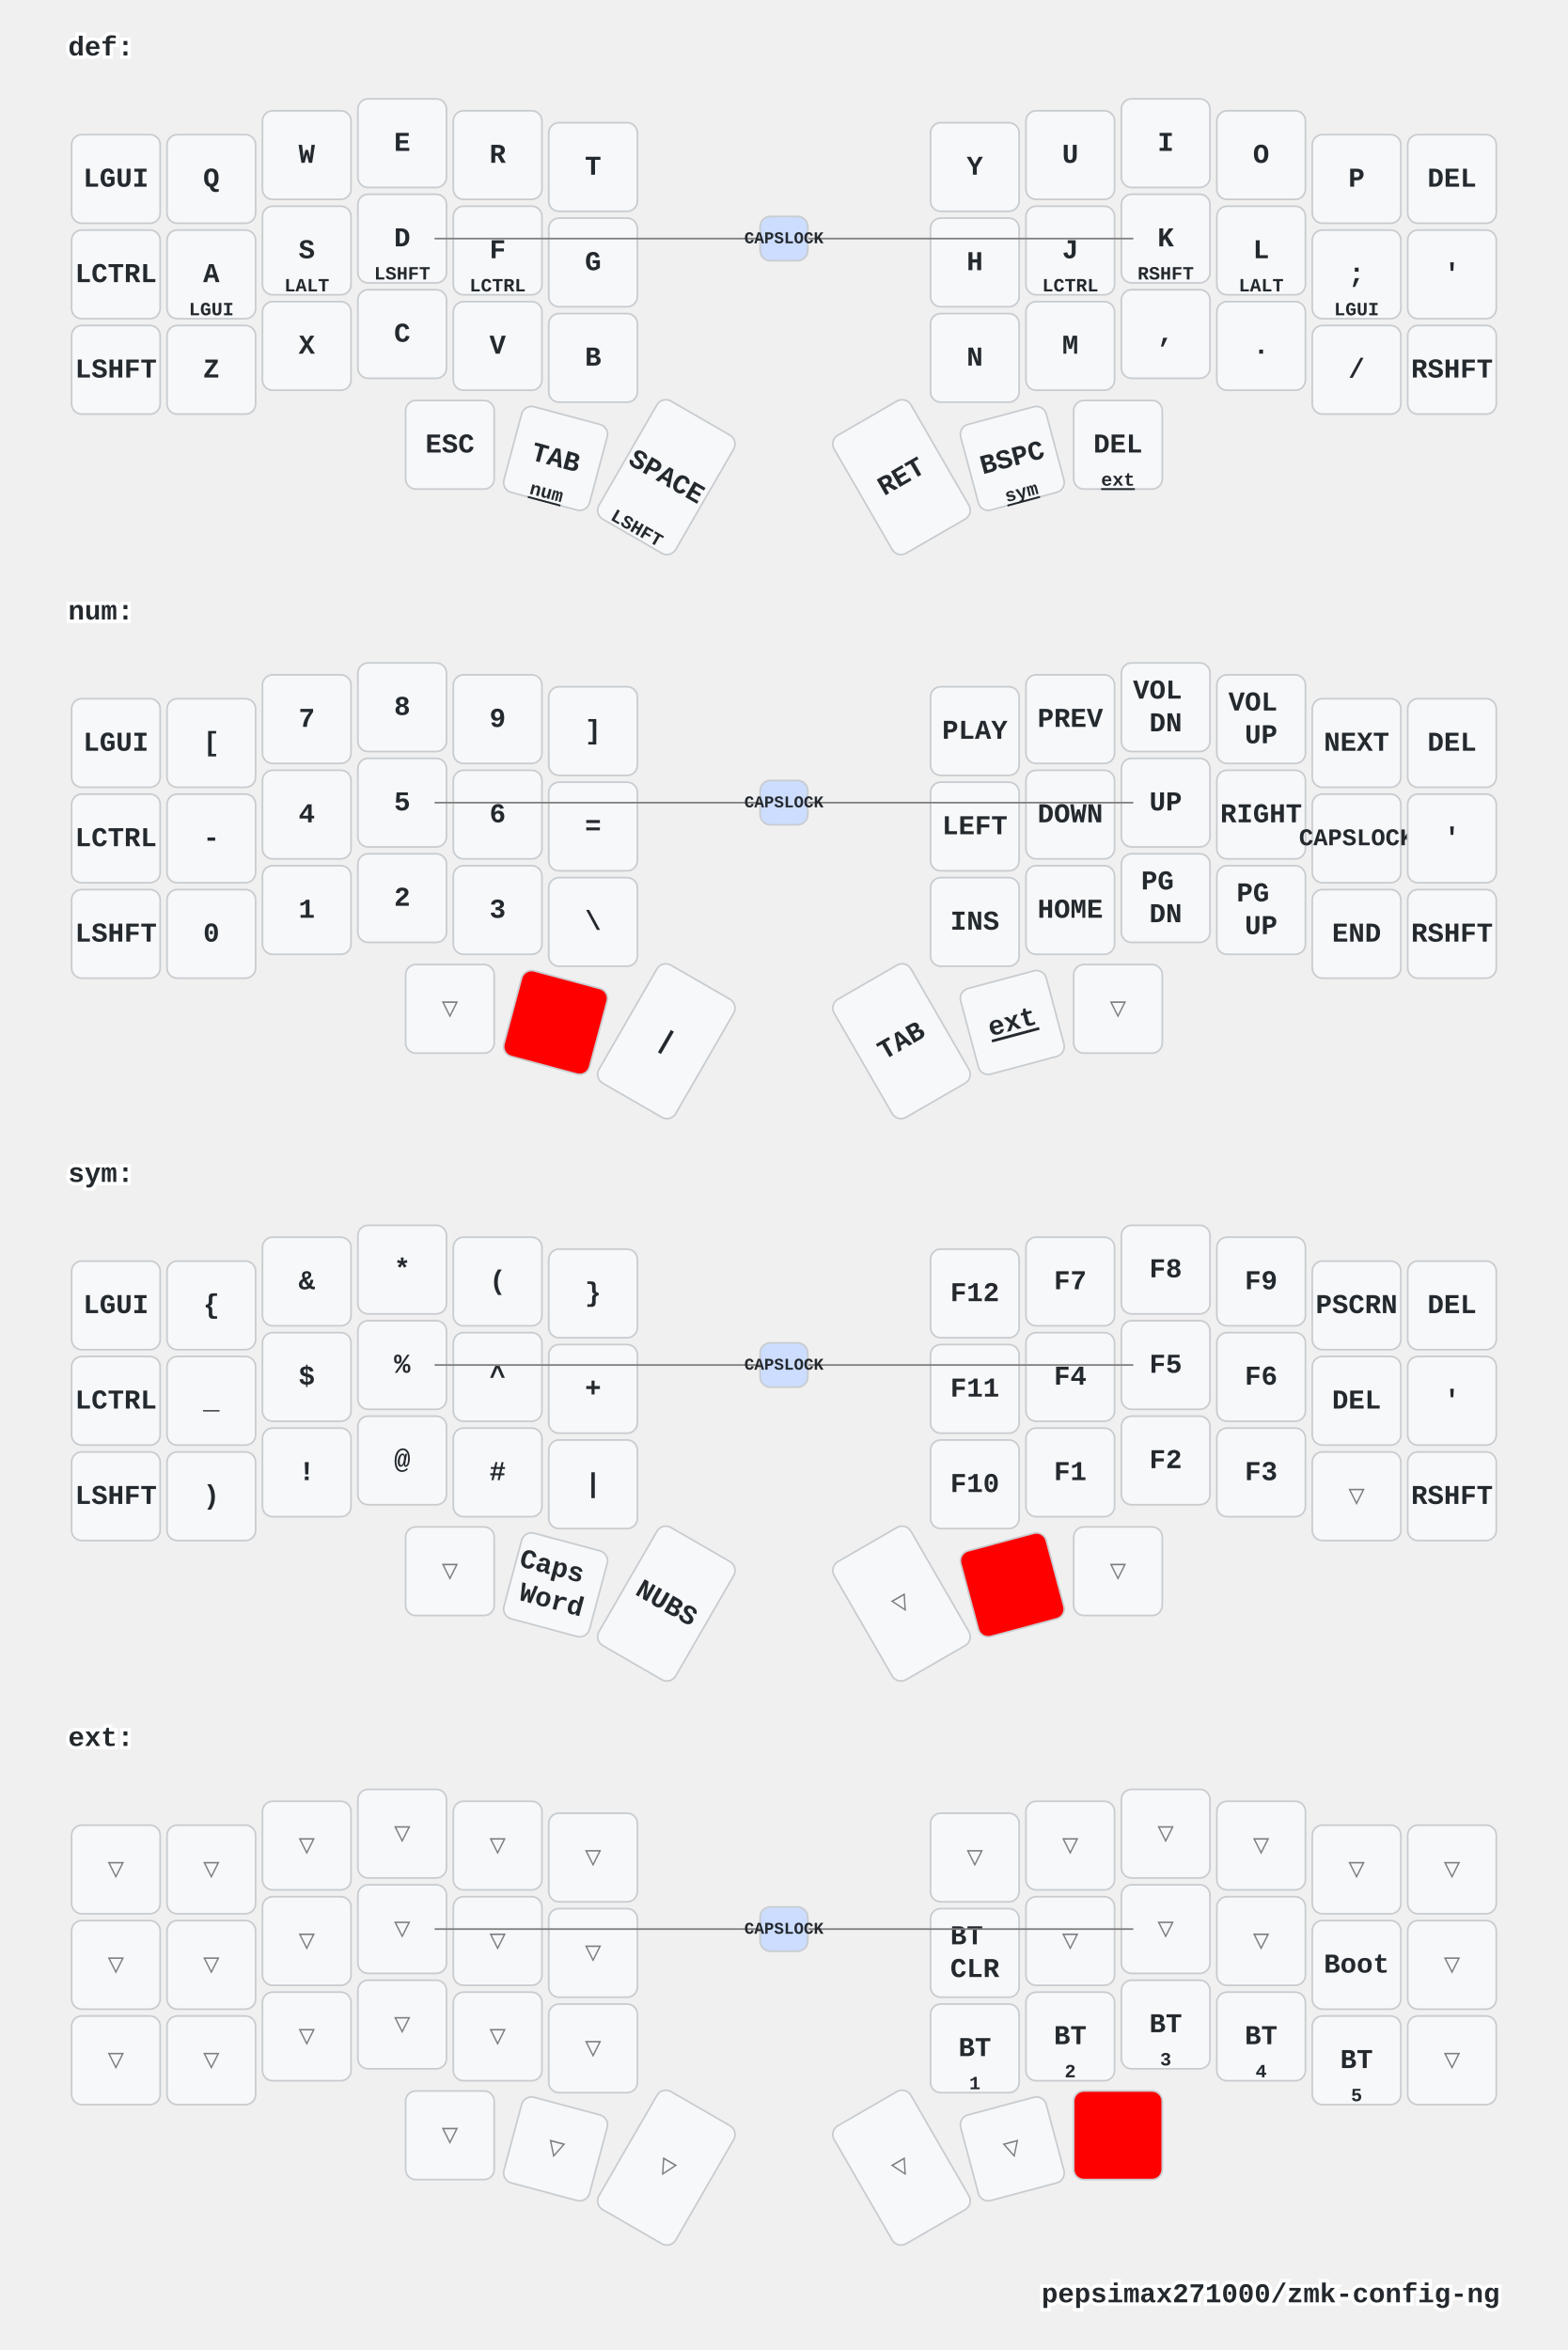
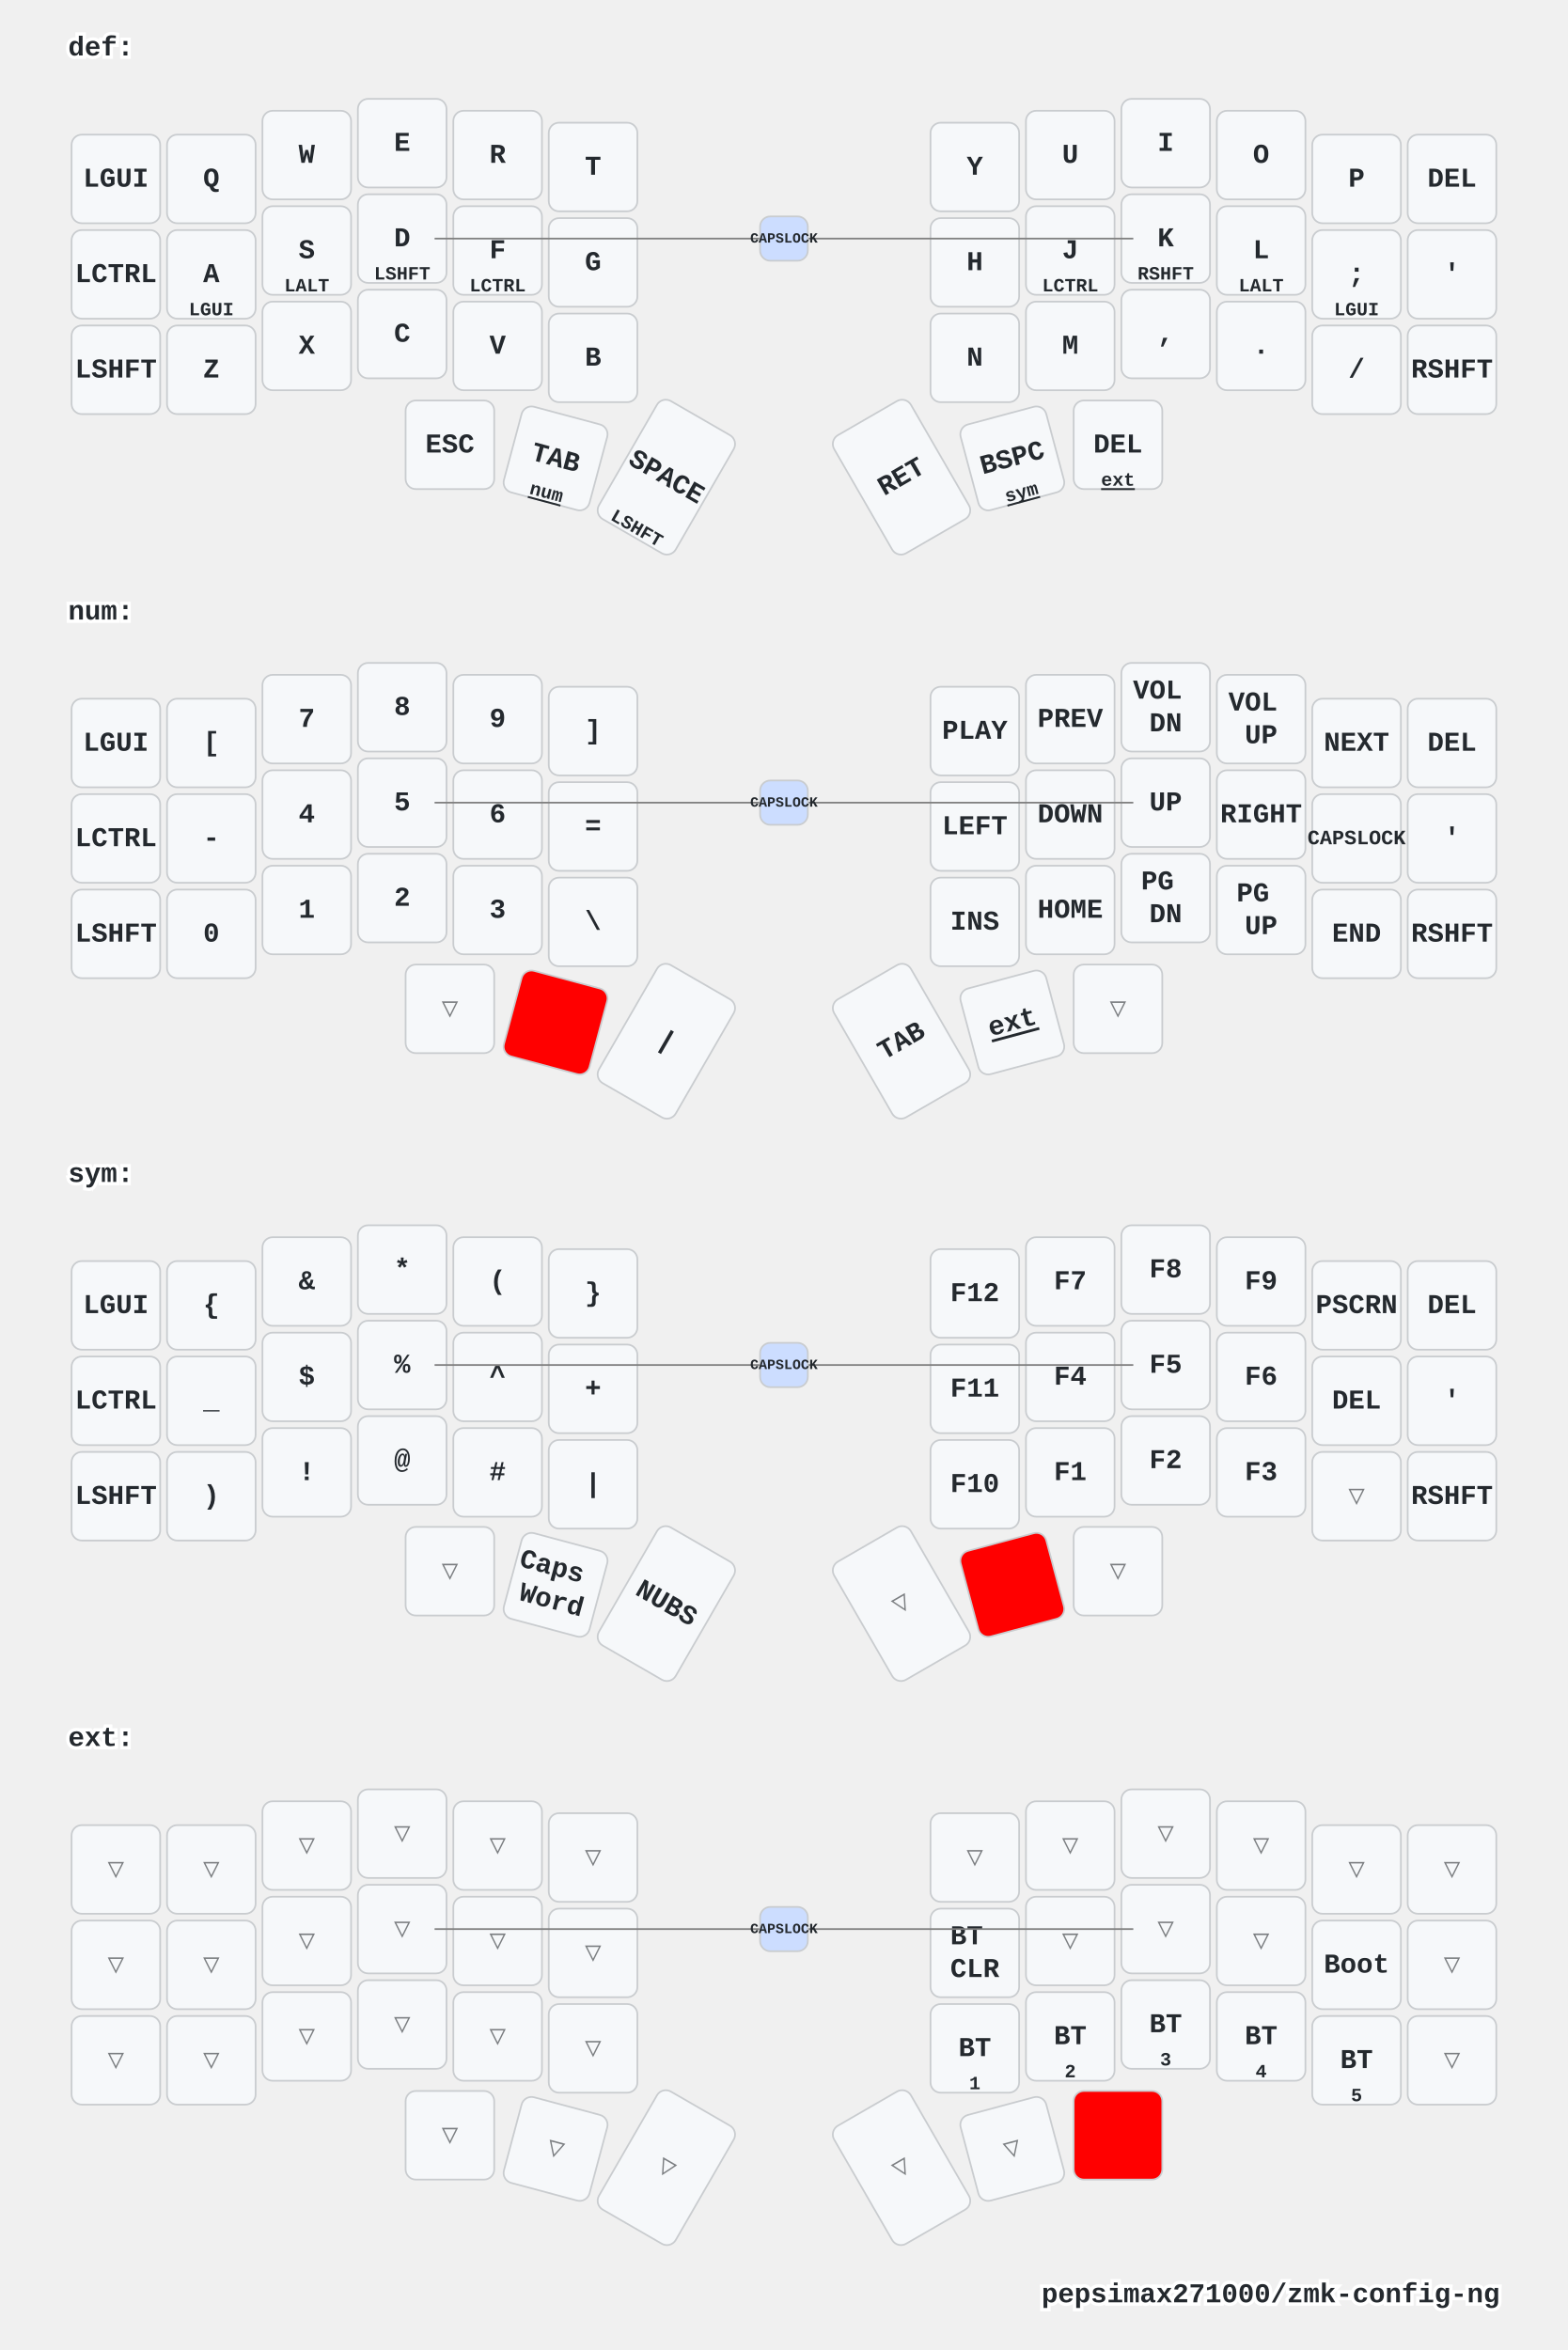
<svg xmlns="http://www.w3.org/2000/svg" width="920" height="1379" viewBox="0 0 920 1379" class="keymap">
  <style>/* inherit to force styles through use tags */
svg path {
    fill: inherit;
}

/* font and background color specifications */
svg.keymap {
    font-family: SFMono-Regular,Consolas,Liberation Mono,Menlo,monospace;
    font-size: 14px;
    font-kerning: normal;
    text-rendering: optimizeLegibility;
    fill: #24292e;
}

/* default key styling */
rect.key {
    fill: #f6f8fa;
}

rect.key, rect.combo {
    stroke: #c9cccf;
    stroke-width: 1;
}

/* default key side styling, only used is draw_key_sides is set */
rect.side {
    filter: brightness(90%);
}

/* color accent for combo boxes */
rect.combo, rect.combo-separate {
    fill: #cdf;
}

/* color accent for held keys */
rect.held, rect.combo.held {
    fill: #fdd;
}

/* color accent for ghost (optional) keys */
rect.ghost, rect.combo.ghost {
    stroke-dasharray: 4, 4;
    stroke-width: 2;
}

text {
    text-anchor: middle;
    dominant-baseline: middle;
}

/* styling for layer labels */
text.label {
    font-weight: bold;
    text-anchor: start;
    stroke: white;
    stroke-width: 4;
    paint-order: stroke;
}

/* styling for optional footer */
text.footer {
    text-anchor: end;
    dominant-baseline: auto;
    stroke: white;
    stroke-width: 4;
    paint-order: stroke;
}

/* styling for combo tap, and key non-tap label text */
text.combo, text.hold, text.shifted, text.left, text.right, text.tl, text.tr, text.bl, text.br {
    font-size: 11px;
}

text.hold, text.bl, text.br {
    text-anchor: middle;
    dominant-baseline: auto;
}

text.shifted, text.tl, text.tr {
    text-anchor: middle;
    dominant-baseline: hanging;
}

text.left, text.tl, text.bl {
    text-anchor: start;
}

text.right, text.tr, text.br {
    text-anchor: end;
}

text.layer-activator {
    text-decoration: underline;
}

/* styling for hold/shifted label text in combo box */
text.combo.hold, text.combo.shifted, text.combo.left, text.combo.right {
    font-size: 8px;
}

/* lighter symbol for transparent keys */
text.trans {
    fill: #7b7e81;
}

/* styling for combo dendrons */
path.combo {
    stroke-width: 1;
    stroke: gray;
    fill: none;
}

/* Start Tabler Icons Cleanup */
/* cannot use height/width with glyphs */
.icon-tabler &gt; path {
    fill: inherit;
    stroke: inherit;
    stroke-width: 2;
}
/* hide tabler's default box */
.icon-tabler &gt; path[stroke="none"][fill="none"] {
    visibility: hidden;
}
/* End Tabler Icons Cleanup */

@media (prefers-color-scheme: dark) {
svg.keymap { fill: #d1d6db; }
rect.key { fill: #3f4750; }
rect.key, rect.combo { stroke: #60666c; }
rect.combo, rect.combo-separate { fill: #1f3d7a; }
rect.held, rect.combo.held { fill: #854747; }
text.label, text.footer { stroke: black; }
text.trans { fill: #7e8184; }
path.combo { stroke: #7f7f7f; }

}
/* For default sytles, see https://github.com/caksoylar/keymap-drawer/blob/main/keymap_drawer/config.py#L85 */

svg.keymap {
  font-family: Ubuntu Mono, Inconsolata, Consolas, Liberation Mono, Menlo, monospace;
  font-size: 16px;
  font-weight: bold;
  text-rendering: optimizeLegibility;
}

/* Color accent for held keys
red = #f00
green = #0f0
blue = #00f
yellow = #ff0
cyan = #0ff
magenta = #f0f
white = #fff
black = #000
grey = #888
light grey = #ccc
#ffc
*/
rect.held, rect.combo.held {
    fill: #f00;
}

/* Technique borrowed and extended from https://github.com/englmaxi/zmk-config/blob/master/keymap-drawer/config.yaml */
.sym_sub_text.tap {
  translate: -5px 2px;
  font-size: 20px;
}
.sym_sub_text.shifted {
  translate: 10px 13px;
  font-size: 10px;
  opacity: 1.0;
}
.combo.sym_sub_text.tap {
  translate: -1px 1px;
}
.combo.sym_sub_text.shifted {
  translate: 7px 5px;
  font-size: 10px;
  opacity: 1.0;
}

/* Toggle */
.toggle.shifted {
  translate: -10px 12px;
}

.toggle.hold {
  translate: 13px -23px;
}

/* Variant for tap-dances */
.tap_dance.tap {
  translate: -7px 0px;
  font-size: 12px;
}
.tap_dance.shifted {
  translate: 7px 17px;
  font-size: 12px;
  opacity: 1.0;
}

/* Variant for symbol next to symbol */
.sym_by_sym.tap {
  translate: -6px 0px;
}
.sym_by_sym.shifted {
  translate: 10px 12px;
  opacity: 1.0;
}

.combo.sym_by_sym.tap {
  translate: -35px 0px;
}
.combo.sym_by_sym.shifted {
  translate: 35px 20px;
  opacity: 1.0;
}

.combo.sym_by_sym.hold {
  visibility: hidden;
}

/* hide hold box for combo sym_by_sym */
.combo.sym_by_sym.hold &gt; path[stroke="none"][fill="none"] {
  visibility: hidden;
}
</style>
  <g transform="translate(40, 0)" class="layer-def">
    <text x="0" y="28" class="label" id="def">def:</text>
    <g transform="translate(0, 56)">
      <g transform="translate(28, 49)" class="key keypos-0">
        <rect rx="6" ry="6" x="-26" y="-26" width="52" height="52" class="key" />
        <text x="0" y="0" class="key tap">LGUI</text>
      </g>
      <g transform="translate(84, 49)" class="key keypos-1">
        <rect rx="6" ry="6" x="-26" y="-26" width="52" height="52" class="key" />
        <text x="0" y="0" class="key tap">Q</text>
      </g>
      <g transform="translate(140, 35)" class="key keypos-2">
        <rect rx="6" ry="6" x="-26" y="-26" width="52" height="52" class="key" />
        <text x="0" y="0" class="key tap">W</text>
      </g>
      <g transform="translate(196, 28)" class="key keypos-3">
        <rect rx="6" ry="6" x="-26" y="-26" width="52" height="52" class="key" />
        <text x="0" y="0" class="key tap">E</text>
      </g>
      <g transform="translate(252, 35)" class="key keypos-4">
        <rect rx="6" ry="6" x="-26" y="-26" width="52" height="52" class="key" />
        <text x="0" y="0" class="key tap">R</text>
      </g>
      <g transform="translate(308, 42)" class="key keypos-5">
        <rect rx="6" ry="6" x="-26" y="-26" width="52" height="52" class="key" />
        <text x="0" y="0" class="key tap">T</text>
      </g>
      <g transform="translate(532, 42)" class="key keypos-6">
        <rect rx="6" ry="6" x="-26" y="-26" width="52" height="52" class="key" />
        <text x="0" y="0" class="key tap">Y</text>
      </g>
      <g transform="translate(588, 35)" class="key keypos-7">
        <rect rx="6" ry="6" x="-26" y="-26" width="52" height="52" class="key" />
        <text x="0" y="0" class="key tap">U</text>
      </g>
      <g transform="translate(644, 28)" class="key keypos-8">
        <rect rx="6" ry="6" x="-26" y="-26" width="52" height="52" class="key" />
        <text x="0" y="0" class="key tap">I</text>
      </g>
      <g transform="translate(700, 35)" class="key keypos-9">
        <rect rx="6" ry="6" x="-26" y="-26" width="52" height="52" class="key" />
        <text x="0" y="0" class="key tap">O</text>
      </g>
      <g transform="translate(756, 49)" class="key keypos-10">
        <rect rx="6" ry="6" x="-26" y="-26" width="52" height="52" class="key" />
        <text x="0" y="0" class="key tap">P</text>
      </g>
      <g transform="translate(812, 49)" class="key keypos-11">
        <rect rx="6" ry="6" x="-26" y="-26" width="52" height="52" class="key" />
        <text x="0" y="0" class="key tap">DEL</text>
      </g>
      <g transform="translate(28, 105)" class="key keypos-12">
        <rect rx="6" ry="6" x="-26" y="-26" width="52" height="52" class="key" />
        <text x="0" y="0" class="key tap">LCTRL</text>
      </g>
      <g transform="translate(84, 105)" class="key keypos-13">
        <rect rx="6" ry="6" x="-26" y="-26" width="52" height="52" class="key" />
        <text x="0" y="0" class="key tap">A</text>
        <text x="0" y="24" class="key hold">LGUI</text>
      </g>
      <g transform="translate(140, 91)" class="key keypos-14">
        <rect rx="6" ry="6" x="-26" y="-26" width="52" height="52" class="key" />
        <text x="0" y="0" class="key tap">S</text>
        <text x="0" y="24" class="key hold">LALT</text>
      </g>
      <g transform="translate(196, 84)" class="key keypos-15">
        <rect rx="6" ry="6" x="-26" y="-26" width="52" height="52" class="key" />
        <text x="0" y="0" class="key tap">D</text>
        <text x="0" y="24" class="key hold">LSHFT</text>
      </g>
      <g transform="translate(252, 91)" class="key keypos-16">
        <rect rx="6" ry="6" x="-26" y="-26" width="52" height="52" class="key" />
        <text x="0" y="0" class="key tap">F</text>
        <text x="0" y="24" class="key hold">LCTRL</text>
      </g>
      <g transform="translate(308, 98)" class="key keypos-17">
        <rect rx="6" ry="6" x="-26" y="-26" width="52" height="52" class="key" />
        <text x="0" y="0" class="key tap">G</text>
      </g>
      <g transform="translate(532, 98)" class="key keypos-18">
        <rect rx="6" ry="6" x="-26" y="-26" width="52" height="52" class="key" />
        <text x="0" y="0" class="key tap">H</text>
      </g>
      <g transform="translate(588, 91)" class="key keypos-19">
        <rect rx="6" ry="6" x="-26" y="-26" width="52" height="52" class="key" />
        <text x="0" y="0" class="key tap">J</text>
        <text x="0" y="24" class="key hold">LCTRL</text>
      </g>
      <g transform="translate(644, 84)" class="key keypos-20">
        <rect rx="6" ry="6" x="-26" y="-26" width="52" height="52" class="key" />
        <text x="0" y="0" class="key tap">K</text>
        <text x="0" y="24" class="key hold">RSHFT</text>
      </g>
      <g transform="translate(700, 91)" class="key keypos-21">
        <rect rx="6" ry="6" x="-26" y="-26" width="52" height="52" class="key" />
        <text x="0" y="0" class="key tap">L</text>
        <text x="0" y="24" class="key hold">LALT</text>
      </g>
      <g transform="translate(756, 105)" class="key keypos-22">
        <rect rx="6" ry="6" x="-26" y="-26" width="52" height="52" class="key" />
        <text x="0" y="0" class="key tap">;</text>
        <text x="0" y="24" class="key hold">LGUI</text>
      </g>
      <g transform="translate(812, 105)" class="key keypos-23">
        <rect rx="6" ry="6" x="-26" y="-26" width="52" height="52" class="key" />
        <text x="0" y="0" class="key tap">'</text>
      </g>
      <g transform="translate(28, 161)" class="key keypos-24">
        <rect rx="6" ry="6" x="-26" y="-26" width="52" height="52" class="key" />
        <text x="0" y="0" class="key tap">LSHFT</text>
      </g>
      <g transform="translate(84, 161)" class="key keypos-25">
        <rect rx="6" ry="6" x="-26" y="-26" width="52" height="52" class="key" />
        <text x="0" y="0" class="key tap">Z</text>
      </g>
      <g transform="translate(140, 147)" class="key keypos-26">
        <rect rx="6" ry="6" x="-26" y="-26" width="52" height="52" class="key" />
        <text x="0" y="0" class="key tap">X</text>
      </g>
      <g transform="translate(196, 140)" class="key keypos-27">
        <rect rx="6" ry="6" x="-26" y="-26" width="52" height="52" class="key" />
        <text x="0" y="0" class="key tap">C</text>
      </g>
      <g transform="translate(252, 147)" class="key keypos-28">
        <rect rx="6" ry="6" x="-26" y="-26" width="52" height="52" class="key" />
        <text x="0" y="0" class="key tap">V</text>
      </g>
      <g transform="translate(308, 154)" class="key keypos-29">
        <rect rx="6" ry="6" x="-26" y="-26" width="52" height="52" class="key" />
        <text x="0" y="0" class="key tap">B</text>
      </g>
      <g transform="translate(532, 154)" class="key keypos-30">
        <rect rx="6" ry="6" x="-26" y="-26" width="52" height="52" class="key" />
        <text x="0" y="0" class="key tap">N</text>
      </g>
      <g transform="translate(588, 147)" class="key keypos-31">
        <rect rx="6" ry="6" x="-26" y="-26" width="52" height="52" class="key" />
        <text x="0" y="0" class="key tap">M</text>
      </g>
      <g transform="translate(644, 140)" class="key keypos-32">
        <rect rx="6" ry="6" x="-26" y="-26" width="52" height="52" class="key" />
        <text x="0" y="0" class="key tap">,</text>
      </g>
      <g transform="translate(700, 147)" class="key keypos-33">
        <rect rx="6" ry="6" x="-26" y="-26" width="52" height="52" class="key" />
        <text x="0" y="0" class="key tap">.</text>
      </g>
      <g transform="translate(756, 161)" class="key keypos-34">
        <rect rx="6" ry="6" x="-26" y="-26" width="52" height="52" class="key" />
        <text x="0" y="0" class="key tap">/</text>
      </g>
      <g transform="translate(812, 161)" class="key keypos-35">
        <rect rx="6" ry="6" x="-26" y="-26" width="52" height="52" class="key" />
        <text x="0" y="0" class="key tap">RSHFT</text>
      </g>
      <g transform="translate(224, 205)" class="key keypos-36">
        <rect rx="6" ry="6" x="-26" y="-26" width="52" height="52" class="key" />
        <text x="0" y="0" class="key tap">ESC</text>
      </g>
      <g transform="translate(286, 213) rotate(15.0)" class="key keypos-37">
        <rect rx="6" ry="6" x="-26" y="-26" width="52" height="52" class="key" />
        <text x="0" y="0" class="key tap">TAB</text>
        <a href="#num">
          <text x="0" y="24" class="key hold layer-activator">num</text>
        </a>
      </g>
      <g transform="translate(351, 224) rotate(30.0)" class="key keypos-38">
        <rect rx="6" ry="6" x="-26" y="-40" width="52" height="80" class="key" />
        <text x="0" y="0" class="key tap">SPACE</text>
        <text x="0" y="38" class="key hold">LSHFT</text>
      </g>
      <g transform="translate(489, 224) rotate(-30.0)" class="key keypos-39">
        <rect rx="6" ry="6" x="-26" y="-40" width="52" height="80" class="key" />
        <text x="0" y="0" class="key tap">RET</text>
      </g>
      <g transform="translate(554, 213) rotate(-15.0)" class="key keypos-40">
        <rect rx="6" ry="6" x="-26" y="-26" width="52" height="52" class="key" />
        <text x="0" y="0" class="key tap">BSPC</text>
        <a href="#sym">
          <text x="0" y="24" class="key hold layer-activator">sym</text>
        </a>
      </g>
      <g transform="translate(616, 205)" class="key keypos-41">
        <rect rx="6" ry="6" x="-26" y="-26" width="52" height="52" class="key" />
        <text x="0" y="0" class="key tap">DEL</text>
        <a href="#ext">
          <text x="0" y="24" class="key hold layer-activator">ext</text>
        </a>
      </g>
      <g class="combo combopos-0">
        <path d="M420,84 l-205,0" class="combo" />
        <path d="M420,84 l205,0" class="combo" />
        <rect rx="6" ry="6" x="406" y="71" width="28" height="26" class="combo" />
        <text x="420" y="84" class="combo tap">
-           <tspan style="font-size: 88%">CAPSLOCK</tspan>
+           <tspan style="font-size: 75%">CAPSLOCK</tspan>
        </text>
      </g>
    </g>
  </g>
  <g transform="translate(40, 331)" class="layer-num">
    <text x="0" y="28" class="label" id="num">num:</text>
    <g transform="translate(0, 56)">
      <g transform="translate(28, 49)" class="key keypos-0">
        <rect rx="6" ry="6" x="-26" y="-26" width="52" height="52" class="key" />
        <text x="0" y="0" class="key tap">LGUI</text>
      </g>
      <g transform="translate(84, 49)" class="key keypos-1">
        <rect rx="6" ry="6" x="-26" y="-26" width="52" height="52" class="key" />
        <text x="0" y="0" class="key tap">[</text>
      </g>
      <g transform="translate(140, 35)" class="key keypos-2">
        <rect rx="6" ry="6" x="-26" y="-26" width="52" height="52" class="key" />
        <text x="0" y="0" class="key tap">7</text>
      </g>
      <g transform="translate(196, 28)" class="key keypos-3">
        <rect rx="6" ry="6" x="-26" y="-26" width="52" height="52" class="key" />
        <text x="0" y="0" class="key tap">8</text>
      </g>
      <g transform="translate(252, 35)" class="key keypos-4">
        <rect rx="6" ry="6" x="-26" y="-26" width="52" height="52" class="key" />
        <text x="0" y="0" class="key tap">9</text>
      </g>
      <g transform="translate(308, 42)" class="key keypos-5">
        <rect rx="6" ry="6" x="-26" y="-26" width="52" height="52" class="key" />
        <text x="0" y="0" class="key tap">]</text>
      </g>
      <g transform="translate(532, 42)" class="key keypos-6">
        <rect rx="6" ry="6" x="-26" y="-26" width="52" height="52" class="key" />
        <text x="0" y="0" class="key tap">PLAY</text>
      </g>
      <g transform="translate(588, 35)" class="key keypos-7">
        <rect rx="6" ry="6" x="-26" y="-26" width="52" height="52" class="key" />
        <text x="0" y="0" class="key tap">PREV</text>
      </g>
      <g transform="translate(644, 28)" class="key keypos-8">
        <rect rx="6" ry="6" x="-26" y="-26" width="52" height="52" class="key" />
        <text x="0" y="0" class="key tap">
          <tspan x="0" dy="-0.6em">VOL</tspan>
          <tspan x="0" dy="1.2em">DN</tspan>
        </text>
      </g>
      <g transform="translate(700, 35)" class="key keypos-9">
        <rect rx="6" ry="6" x="-26" y="-26" width="52" height="52" class="key" />
        <text x="0" y="0" class="key tap">
          <tspan x="0" dy="-0.6em">VOL</tspan>
          <tspan x="0" dy="1.2em">UP</tspan>
        </text>
      </g>
      <g transform="translate(756, 49)" class="key keypos-10">
        <rect rx="6" ry="6" x="-26" y="-26" width="52" height="52" class="key" />
        <text x="0" y="0" class="key tap">NEXT</text>
      </g>
      <g transform="translate(812, 49)" class="key keypos-11">
        <rect rx="6" ry="6" x="-26" y="-26" width="52" height="52" class="key" />
        <text x="0" y="0" class="key tap">DEL</text>
      </g>
      <g transform="translate(28, 105)" class="key keypos-12">
        <rect rx="6" ry="6" x="-26" y="-26" width="52" height="52" class="key" />
        <text x="0" y="0" class="key tap">LCTRL</text>
      </g>
      <g transform="translate(84, 105)" class="key keypos-13">
        <rect rx="6" ry="6" x="-26" y="-26" width="52" height="52" class="key" />
        <text x="0" y="0" class="key tap">-</text>
      </g>
      <g transform="translate(140, 91)" class="key keypos-14">
        <rect rx="6" ry="6" x="-26" y="-26" width="52" height="52" class="key" />
        <text x="0" y="0" class="key tap">4</text>
      </g>
      <g transform="translate(196, 84)" class="key keypos-15">
        <rect rx="6" ry="6" x="-26" y="-26" width="52" height="52" class="key" />
        <text x="0" y="0" class="key tap">5</text>
      </g>
      <g transform="translate(252, 91)" class="key keypos-16">
        <rect rx="6" ry="6" x="-26" y="-26" width="52" height="52" class="key" />
        <text x="0" y="0" class="key tap">6</text>
      </g>
      <g transform="translate(308, 98)" class="key keypos-17">
        <rect rx="6" ry="6" x="-26" y="-26" width="52" height="52" class="key" />
        <text x="0" y="0" class="key tap">=</text>
      </g>
      <g transform="translate(532, 98)" class="key keypos-18">
        <rect rx="6" ry="6" x="-26" y="-26" width="52" height="52" class="key" />
        <text x="0" y="0" class="key tap">LEFT</text>
      </g>
      <g transform="translate(588, 91)" class="key keypos-19">
        <rect rx="6" ry="6" x="-26" y="-26" width="52" height="52" class="key" />
        <text x="0" y="0" class="key tap">DOWN</text>
      </g>
      <g transform="translate(644, 84)" class="key keypos-20">
        <rect rx="6" ry="6" x="-26" y="-26" width="52" height="52" class="key" />
        <text x="0" y="0" class="key tap">UP</text>
      </g>
      <g transform="translate(700, 91)" class="key keypos-21">
        <rect rx="6" ry="6" x="-26" y="-26" width="52" height="52" class="key" />
        <text x="0" y="0" class="key tap">RIGHT</text>
      </g>
      <g transform="translate(756, 105)" class="key keypos-22">
        <rect rx="6" ry="6" x="-26" y="-26" width="52" height="52" class="key" />
        <text x="0" y="0" class="key tap">
-           <tspan style="font-size: 88%">CAPSLOCK</tspan>
+           <tspan style="font-size: 75%">CAPSLOCK</tspan>
        </text>
      </g>
      <g transform="translate(812, 105)" class="key keypos-23">
        <rect rx="6" ry="6" x="-26" y="-26" width="52" height="52" class="key" />
        <text x="0" y="0" class="key tap">'</text>
      </g>
      <g transform="translate(28, 161)" class="key keypos-24">
        <rect rx="6" ry="6" x="-26" y="-26" width="52" height="52" class="key" />
        <text x="0" y="0" class="key tap">LSHFT</text>
      </g>
      <g transform="translate(84, 161)" class="key keypos-25">
        <rect rx="6" ry="6" x="-26" y="-26" width="52" height="52" class="key" />
        <text x="0" y="0" class="key tap">0</text>
      </g>
      <g transform="translate(140, 147)" class="key keypos-26">
        <rect rx="6" ry="6" x="-26" y="-26" width="52" height="52" class="key" />
        <text x="0" y="0" class="key tap">1</text>
      </g>
      <g transform="translate(196, 140)" class="key keypos-27">
        <rect rx="6" ry="6" x="-26" y="-26" width="52" height="52" class="key" />
        <text x="0" y="0" class="key tap">2</text>
      </g>
      <g transform="translate(252, 147)" class="key keypos-28">
        <rect rx="6" ry="6" x="-26" y="-26" width="52" height="52" class="key" />
        <text x="0" y="0" class="key tap">3</text>
      </g>
      <g transform="translate(308, 154)" class="key keypos-29">
        <rect rx="6" ry="6" x="-26" y="-26" width="52" height="52" class="key" />
        <text x="0" y="0" class="key tap">\</text>
      </g>
      <g transform="translate(532, 154)" class="key keypos-30">
        <rect rx="6" ry="6" x="-26" y="-26" width="52" height="52" class="key" />
        <text x="0" y="0" class="key tap">INS</text>
      </g>
      <g transform="translate(588, 147)" class="key keypos-31">
        <rect rx="6" ry="6" x="-26" y="-26" width="52" height="52" class="key" />
        <text x="0" y="0" class="key tap">HOME</text>
      </g>
      <g transform="translate(644, 140)" class="key keypos-32">
        <rect rx="6" ry="6" x="-26" y="-26" width="52" height="52" class="key" />
        <text x="0" y="0" class="key tap">
          <tspan x="0" dy="-0.6em">PG</tspan>
          <tspan x="0" dy="1.2em">DN</tspan>
        </text>
      </g>
      <g transform="translate(700, 147)" class="key keypos-33">
        <rect rx="6" ry="6" x="-26" y="-26" width="52" height="52" class="key" />
        <text x="0" y="0" class="key tap">
          <tspan x="0" dy="-0.6em">PG</tspan>
          <tspan x="0" dy="1.2em">UP</tspan>
        </text>
      </g>
      <g transform="translate(756, 161)" class="key keypos-34">
        <rect rx="6" ry="6" x="-26" y="-26" width="52" height="52" class="key" />
        <text x="0" y="0" class="key tap">END</text>
      </g>
      <g transform="translate(812, 161)" class="key keypos-35">
        <rect rx="6" ry="6" x="-26" y="-26" width="52" height="52" class="key" />
        <text x="0" y="0" class="key tap">RSHFT</text>
      </g>
      <g transform="translate(224, 205)" class="key trans keypos-36">
        <rect rx="6" ry="6" x="-26" y="-26" width="52" height="52" class="key trans" />
        <text x="0" y="0" class="key trans tap">▽</text>
      </g>
      <g transform="translate(286, 213) rotate(15.0)" class="key held keypos-37">
        <rect rx="6" ry="6" x="-26" y="-26" width="52" height="52" class="key held" />
      </g>
      <g transform="translate(351, 224) rotate(30.0)" class="key keypos-38">
        <rect rx="6" ry="6" x="-26" y="-40" width="52" height="80" class="key" />
        <text x="0" y="0" class="key tap">|</text>
      </g>
      <g transform="translate(489, 224) rotate(-30.0)" class="key keypos-39">
        <rect rx="6" ry="6" x="-26" y="-40" width="52" height="80" class="key" />
        <text x="0" y="0" class="key tap">TAB</text>
      </g>
      <g transform="translate(554, 213) rotate(-15.0)" class="key keypos-40">
        <rect rx="6" ry="6" x="-26" y="-26" width="52" height="52" class="key" />
        <a href="#ext">
          <text x="0" y="0" class="key tap layer-activator">ext</text>
        </a>
      </g>
      <g transform="translate(616, 205)" class="key trans keypos-41">
        <rect rx="6" ry="6" x="-26" y="-26" width="52" height="52" class="key trans" />
        <text x="0" y="0" class="key trans tap">▽</text>
      </g>
      <g class="combo combopos-0">
        <path d="M420,84 l-205,0" class="combo" />
        <path d="M420,84 l205,0" class="combo" />
        <rect rx="6" ry="6" x="406" y="71" width="28" height="26" class="combo" />
        <text x="420" y="84" class="combo tap">
-           <tspan style="font-size: 88%">CAPSLOCK</tspan>
+           <tspan style="font-size: 75%">CAPSLOCK</tspan>
        </text>
      </g>
    </g>
  </g>
  <g transform="translate(40, 661)" class="layer-sym">
    <text x="0" y="28" class="label" id="sym">sym:</text>
    <g transform="translate(0, 56)">
      <g transform="translate(28, 49)" class="key keypos-0">
        <rect rx="6" ry="6" x="-26" y="-26" width="52" height="52" class="key" />
        <text x="0" y="0" class="key tap">LGUI</text>
      </g>
      <g transform="translate(84, 49)" class="key keypos-1">
        <rect rx="6" ry="6" x="-26" y="-26" width="52" height="52" class="key" />
        <text x="0" y="0" class="key tap">{</text>
      </g>
      <g transform="translate(140, 35)" class="key keypos-2">
        <rect rx="6" ry="6" x="-26" y="-26" width="52" height="52" class="key" />
        <text x="0" y="0" class="key tap">&amp;</text>
      </g>
      <g transform="translate(196, 28)" class="key keypos-3">
        <rect rx="6" ry="6" x="-26" y="-26" width="52" height="52" class="key" />
        <text x="0" y="0" class="key tap">*</text>
      </g>
      <g transform="translate(252, 35)" class="key keypos-4">
        <rect rx="6" ry="6" x="-26" y="-26" width="52" height="52" class="key" />
        <text x="0" y="0" class="key tap">(</text>
      </g>
      <g transform="translate(308, 42)" class="key keypos-5">
        <rect rx="6" ry="6" x="-26" y="-26" width="52" height="52" class="key" />
        <text x="0" y="0" class="key tap">}</text>
      </g>
      <g transform="translate(532, 42)" class="key keypos-6">
        <rect rx="6" ry="6" x="-26" y="-26" width="52" height="52" class="key" />
        <text x="0" y="0" class="key tap">F12</text>
      </g>
      <g transform="translate(588, 35)" class="key keypos-7">
        <rect rx="6" ry="6" x="-26" y="-26" width="52" height="52" class="key" />
        <text x="0" y="0" class="key tap">F7</text>
      </g>
      <g transform="translate(644, 28)" class="key keypos-8">
        <rect rx="6" ry="6" x="-26" y="-26" width="52" height="52" class="key" />
        <text x="0" y="0" class="key tap">F8</text>
      </g>
      <g transform="translate(700, 35)" class="key keypos-9">
        <rect rx="6" ry="6" x="-26" y="-26" width="52" height="52" class="key" />
        <text x="0" y="0" class="key tap">F9</text>
      </g>
      <g transform="translate(756, 49)" class="key keypos-10">
        <rect rx="6" ry="6" x="-26" y="-26" width="52" height="52" class="key" />
        <text x="0" y="0" class="key tap">PSCRN</text>
      </g>
      <g transform="translate(812, 49)" class="key keypos-11">
        <rect rx="6" ry="6" x="-26" y="-26" width="52" height="52" class="key" />
        <text x="0" y="0" class="key tap">DEL</text>
      </g>
      <g transform="translate(28, 105)" class="key keypos-12">
        <rect rx="6" ry="6" x="-26" y="-26" width="52" height="52" class="key" />
        <text x="0" y="0" class="key tap">LCTRL</text>
      </g>
      <g transform="translate(84, 105)" class="key keypos-13">
        <rect rx="6" ry="6" x="-26" y="-26" width="52" height="52" class="key" />
        <text x="0" y="0" class="key tap">_</text>
      </g>
      <g transform="translate(140, 91)" class="key keypos-14">
        <rect rx="6" ry="6" x="-26" y="-26" width="52" height="52" class="key" />
        <text x="0" y="0" class="key tap">$</text>
      </g>
      <g transform="translate(196, 84)" class="key keypos-15">
        <rect rx="6" ry="6" x="-26" y="-26" width="52" height="52" class="key" />
        <text x="0" y="0" class="key tap">%</text>
      </g>
      <g transform="translate(252, 91)" class="key keypos-16">
        <rect rx="6" ry="6" x="-26" y="-26" width="52" height="52" class="key" />
        <text x="0" y="0" class="key tap">^</text>
      </g>
      <g transform="translate(308, 98)" class="key keypos-17">
        <rect rx="6" ry="6" x="-26" y="-26" width="52" height="52" class="key" />
        <text x="0" y="0" class="key tap">+</text>
      </g>
      <g transform="translate(532, 98)" class="key keypos-18">
        <rect rx="6" ry="6" x="-26" y="-26" width="52" height="52" class="key" />
        <text x="0" y="0" class="key tap">F11</text>
      </g>
      <g transform="translate(588, 91)" class="key keypos-19">
        <rect rx="6" ry="6" x="-26" y="-26" width="52" height="52" class="key" />
        <text x="0" y="0" class="key tap">F4</text>
      </g>
      <g transform="translate(644, 84)" class="key keypos-20">
        <rect rx="6" ry="6" x="-26" y="-26" width="52" height="52" class="key" />
        <text x="0" y="0" class="key tap">F5</text>
      </g>
      <g transform="translate(700, 91)" class="key keypos-21">
        <rect rx="6" ry="6" x="-26" y="-26" width="52" height="52" class="key" />
        <text x="0" y="0" class="key tap">F6</text>
      </g>
      <g transform="translate(756, 105)" class="key keypos-22">
        <rect rx="6" ry="6" x="-26" y="-26" width="52" height="52" class="key" />
        <text x="0" y="0" class="key tap">DEL</text>
      </g>
      <g transform="translate(812, 105)" class="key keypos-23">
        <rect rx="6" ry="6" x="-26" y="-26" width="52" height="52" class="key" />
        <text x="0" y="0" class="key tap">'</text>
      </g>
      <g transform="translate(28, 161)" class="key keypos-24">
        <rect rx="6" ry="6" x="-26" y="-26" width="52" height="52" class="key" />
        <text x="0" y="0" class="key tap">LSHFT</text>
      </g>
      <g transform="translate(84, 161)" class="key keypos-25">
        <rect rx="6" ry="6" x="-26" y="-26" width="52" height="52" class="key" />
        <text x="0" y="0" class="key tap">)</text>
      </g>
      <g transform="translate(140, 147)" class="key keypos-26">
        <rect rx="6" ry="6" x="-26" y="-26" width="52" height="52" class="key" />
        <text x="0" y="0" class="key tap">!</text>
      </g>
      <g transform="translate(196, 140)" class="key keypos-27">
        <rect rx="6" ry="6" x="-26" y="-26" width="52" height="52" class="key" />
        <text x="0" y="0" class="key tap">@</text>
      </g>
      <g transform="translate(252, 147)" class="key keypos-28">
        <rect rx="6" ry="6" x="-26" y="-26" width="52" height="52" class="key" />
        <text x="0" y="0" class="key tap">#</text>
      </g>
      <g transform="translate(308, 154)" class="key keypos-29">
        <rect rx="6" ry="6" x="-26" y="-26" width="52" height="52" class="key" />
        <text x="0" y="0" class="key tap">|</text>
      </g>
      <g transform="translate(532, 154)" class="key keypos-30">
        <rect rx="6" ry="6" x="-26" y="-26" width="52" height="52" class="key" />
        <text x="0" y="0" class="key tap">F10</text>
      </g>
      <g transform="translate(588, 147)" class="key keypos-31">
        <rect rx="6" ry="6" x="-26" y="-26" width="52" height="52" class="key" />
        <text x="0" y="0" class="key tap">F1</text>
      </g>
      <g transform="translate(644, 140)" class="key keypos-32">
        <rect rx="6" ry="6" x="-26" y="-26" width="52" height="52" class="key" />
        <text x="0" y="0" class="key tap">F2</text>
      </g>
      <g transform="translate(700, 147)" class="key keypos-33">
        <rect rx="6" ry="6" x="-26" y="-26" width="52" height="52" class="key" />
        <text x="0" y="0" class="key tap">F3</text>
      </g>
      <g transform="translate(756, 161)" class="key trans keypos-34">
        <rect rx="6" ry="6" x="-26" y="-26" width="52" height="52" class="key trans" />
        <text x="0" y="0" class="key trans tap">▽</text>
      </g>
      <g transform="translate(812, 161)" class="key keypos-35">
        <rect rx="6" ry="6" x="-26" y="-26" width="52" height="52" class="key" />
        <text x="0" y="0" class="key tap">RSHFT</text>
      </g>
      <g transform="translate(224, 205)" class="key trans keypos-36">
        <rect rx="6" ry="6" x="-26" y="-26" width="52" height="52" class="key trans" />
        <text x="0" y="0" class="key trans tap">▽</text>
      </g>
      <g transform="translate(286, 213) rotate(15.0)" class="key keypos-37">
        <rect rx="6" ry="6" x="-26" y="-26" width="52" height="52" class="key" />
        <text x="0" y="0" class="key tap">
          <tspan x="0" dy="-0.6em">Caps</tspan>
          <tspan x="0" dy="1.2em">Word</tspan>
        </text>
      </g>
      <g transform="translate(351, 224) rotate(30.0)" class="key keypos-38">
        <rect rx="6" ry="6" x="-26" y="-40" width="52" height="80" class="key" />
        <text x="0" y="0" class="key tap">NUBS</text>
      </g>
      <g transform="translate(489, 224) rotate(-30.0)" class="key trans keypos-39">
        <rect rx="6" ry="6" x="-26" y="-40" width="52" height="80" class="key trans" />
        <text x="0" y="0" class="key trans tap">▽</text>
      </g>
      <g transform="translate(554, 213) rotate(-15.0)" class="key held keypos-40">
        <rect rx="6" ry="6" x="-26" y="-26" width="52" height="52" class="key held" />
      </g>
      <g transform="translate(616, 205)" class="key trans keypos-41">
        <rect rx="6" ry="6" x="-26" y="-26" width="52" height="52" class="key trans" />
        <text x="0" y="0" class="key trans tap">▽</text>
      </g>
      <g class="combo combopos-0">
        <path d="M420,84 l-205,0" class="combo" />
        <path d="M420,84 l205,0" class="combo" />
        <rect rx="6" ry="6" x="406" y="71" width="28" height="26" class="combo" />
        <text x="420" y="84" class="combo tap">
-           <tspan style="font-size: 88%">CAPSLOCK</tspan>
+           <tspan style="font-size: 75%">CAPSLOCK</tspan>
        </text>
      </g>
    </g>
  </g>
  <g transform="translate(40, 992)" class="layer-ext">
    <text x="0" y="28" class="label" id="ext">ext:</text>
    <g transform="translate(0, 56)">
      <g transform="translate(28, 49)" class="key trans keypos-0">
        <rect rx="6" ry="6" x="-26" y="-26" width="52" height="52" class="key trans" />
        <text x="0" y="0" class="key trans tap">▽</text>
      </g>
      <g transform="translate(84, 49)" class="key trans keypos-1">
        <rect rx="6" ry="6" x="-26" y="-26" width="52" height="52" class="key trans" />
        <text x="0" y="0" class="key trans tap">▽</text>
      </g>
      <g transform="translate(140, 35)" class="key trans keypos-2">
        <rect rx="6" ry="6" x="-26" y="-26" width="52" height="52" class="key trans" />
        <text x="0" y="0" class="key trans tap">▽</text>
      </g>
      <g transform="translate(196, 28)" class="key trans keypos-3">
        <rect rx="6" ry="6" x="-26" y="-26" width="52" height="52" class="key trans" />
        <text x="0" y="0" class="key trans tap">▽</text>
      </g>
      <g transform="translate(252, 35)" class="key trans keypos-4">
        <rect rx="6" ry="6" x="-26" y="-26" width="52" height="52" class="key trans" />
        <text x="0" y="0" class="key trans tap">▽</text>
      </g>
      <g transform="translate(308, 42)" class="key trans keypos-5">
        <rect rx="6" ry="6" x="-26" y="-26" width="52" height="52" class="key trans" />
        <text x="0" y="0" class="key trans tap">▽</text>
      </g>
      <g transform="translate(532, 42)" class="key trans keypos-6">
        <rect rx="6" ry="6" x="-26" y="-26" width="52" height="52" class="key trans" />
        <text x="0" y="0" class="key trans tap">▽</text>
      </g>
      <g transform="translate(588, 35)" class="key trans keypos-7">
        <rect rx="6" ry="6" x="-26" y="-26" width="52" height="52" class="key trans" />
        <text x="0" y="0" class="key trans tap">▽</text>
      </g>
      <g transform="translate(644, 28)" class="key trans keypos-8">
        <rect rx="6" ry="6" x="-26" y="-26" width="52" height="52" class="key trans" />
        <text x="0" y="0" class="key trans tap">▽</text>
      </g>
      <g transform="translate(700, 35)" class="key trans keypos-9">
        <rect rx="6" ry="6" x="-26" y="-26" width="52" height="52" class="key trans" />
        <text x="0" y="0" class="key trans tap">▽</text>
      </g>
      <g transform="translate(756, 49)" class="key trans keypos-10">
        <rect rx="6" ry="6" x="-26" y="-26" width="52" height="52" class="key trans" />
        <text x="0" y="0" class="key trans tap">▽</text>
      </g>
      <g transform="translate(812, 49)" class="key trans keypos-11">
        <rect rx="6" ry="6" x="-26" y="-26" width="52" height="52" class="key trans" />
        <text x="0" y="0" class="key trans tap">▽</text>
      </g>
      <g transform="translate(28, 105)" class="key trans keypos-12">
        <rect rx="6" ry="6" x="-26" y="-26" width="52" height="52" class="key trans" />
        <text x="0" y="0" class="key trans tap">▽</text>
      </g>
      <g transform="translate(84, 105)" class="key trans keypos-13">
        <rect rx="6" ry="6" x="-26" y="-26" width="52" height="52" class="key trans" />
        <text x="0" y="0" class="key trans tap">▽</text>
      </g>
      <g transform="translate(140, 91)" class="key trans keypos-14">
        <rect rx="6" ry="6" x="-26" y="-26" width="52" height="52" class="key trans" />
        <text x="0" y="0" class="key trans tap">▽</text>
      </g>
      <g transform="translate(196, 84)" class="key trans keypos-15">
        <rect rx="6" ry="6" x="-26" y="-26" width="52" height="52" class="key trans" />
        <text x="0" y="0" class="key trans tap">▽</text>
      </g>
      <g transform="translate(252, 91)" class="key trans keypos-16">
        <rect rx="6" ry="6" x="-26" y="-26" width="52" height="52" class="key trans" />
        <text x="0" y="0" class="key trans tap">▽</text>
      </g>
      <g transform="translate(308, 98)" class="key trans keypos-17">
        <rect rx="6" ry="6" x="-26" y="-26" width="52" height="52" class="key trans" />
        <text x="0" y="0" class="key trans tap">▽</text>
      </g>
      <g transform="translate(532, 98)" class="key keypos-18">
        <rect rx="6" ry="6" x="-26" y="-26" width="52" height="52" class="key" />
        <text x="0" y="0" class="key tap">
          <tspan x="0" dy="-0.6em">BT</tspan>
          <tspan x="0" dy="1.2em">CLR</tspan>
        </text>
      </g>
      <g transform="translate(588, 91)" class="key trans keypos-19">
        <rect rx="6" ry="6" x="-26" y="-26" width="52" height="52" class="key trans" />
        <text x="0" y="0" class="key trans tap">▽</text>
      </g>
      <g transform="translate(644, 84)" class="key trans keypos-20">
        <rect rx="6" ry="6" x="-26" y="-26" width="52" height="52" class="key trans" />
        <text x="0" y="0" class="key trans tap">▽</text>
      </g>
      <g transform="translate(700, 91)" class="key trans keypos-21">
        <rect rx="6" ry="6" x="-26" y="-26" width="52" height="52" class="key trans" />
        <text x="0" y="0" class="key trans tap">▽</text>
      </g>
      <g transform="translate(756, 105)" class="key keypos-22">
        <rect rx="6" ry="6" x="-26" y="-26" width="52" height="52" class="key" />
        <text x="0" y="0" class="key tap">Boot</text>
      </g>
      <g transform="translate(812, 105)" class="key trans keypos-23">
        <rect rx="6" ry="6" x="-26" y="-26" width="52" height="52" class="key trans" />
        <text x="0" y="0" class="key trans tap">▽</text>
      </g>
      <g transform="translate(28, 161)" class="key trans keypos-24">
        <rect rx="6" ry="6" x="-26" y="-26" width="52" height="52" class="key trans" />
        <text x="0" y="0" class="key trans tap">▽</text>
      </g>
      <g transform="translate(84, 161)" class="key trans keypos-25">
        <rect rx="6" ry="6" x="-26" y="-26" width="52" height="52" class="key trans" />
        <text x="0" y="0" class="key trans tap">▽</text>
      </g>
      <g transform="translate(140, 147)" class="key trans keypos-26">
        <rect rx="6" ry="6" x="-26" y="-26" width="52" height="52" class="key trans" />
        <text x="0" y="0" class="key trans tap">▽</text>
      </g>
      <g transform="translate(196, 140)" class="key trans keypos-27">
        <rect rx="6" ry="6" x="-26" y="-26" width="52" height="52" class="key trans" />
        <text x="0" y="0" class="key trans tap">▽</text>
      </g>
      <g transform="translate(252, 147)" class="key trans keypos-28">
        <rect rx="6" ry="6" x="-26" y="-26" width="52" height="52" class="key trans" />
        <text x="0" y="0" class="key trans tap">▽</text>
      </g>
      <g transform="translate(308, 154)" class="key trans keypos-29">
        <rect rx="6" ry="6" x="-26" y="-26" width="52" height="52" class="key trans" />
        <text x="0" y="0" class="key trans tap">▽</text>
      </g>
      <g transform="translate(532, 154)" class="key keypos-30">
        <rect rx="6" ry="6" x="-26" y="-26" width="52" height="52" class="key" />
        <text x="0" y="0" class="key tap">BT</text>
        <text x="0" y="24" class="key hold">1</text>
      </g>
      <g transform="translate(588, 147)" class="key keypos-31">
        <rect rx="6" ry="6" x="-26" y="-26" width="52" height="52" class="key" />
        <text x="0" y="0" class="key tap">BT</text>
        <text x="0" y="24" class="key hold">2</text>
      </g>
      <g transform="translate(644, 140)" class="key keypos-32">
        <rect rx="6" ry="6" x="-26" y="-26" width="52" height="52" class="key" />
        <text x="0" y="0" class="key tap">BT</text>
        <text x="0" y="24" class="key hold">3</text>
      </g>
      <g transform="translate(700, 147)" class="key keypos-33">
        <rect rx="6" ry="6" x="-26" y="-26" width="52" height="52" class="key" />
        <text x="0" y="0" class="key tap">BT</text>
        <text x="0" y="24" class="key hold">4</text>
      </g>
      <g transform="translate(756, 161)" class="key keypos-34">
        <rect rx="6" ry="6" x="-26" y="-26" width="52" height="52" class="key" />
        <text x="0" y="0" class="key tap">BT</text>
        <text x="0" y="24" class="key hold">5</text>
      </g>
      <g transform="translate(812, 161)" class="key trans keypos-35">
        <rect rx="6" ry="6" x="-26" y="-26" width="52" height="52" class="key trans" />
        <text x="0" y="0" class="key trans tap">▽</text>
      </g>
      <g transform="translate(224, 205)" class="key trans keypos-36">
        <rect rx="6" ry="6" x="-26" y="-26" width="52" height="52" class="key trans" />
        <text x="0" y="0" class="key trans tap">▽</text>
      </g>
      <g transform="translate(286, 213) rotate(15.0)" class="key trans keypos-37">
        <rect rx="6" ry="6" x="-26" y="-26" width="52" height="52" class="key trans" />
        <text x="0" y="0" class="key trans tap">▽</text>
      </g>
      <g transform="translate(351, 224) rotate(30.0)" class="key trans keypos-38">
        <rect rx="6" ry="6" x="-26" y="-40" width="52" height="80" class="key trans" />
        <text x="0" y="0" class="key trans tap">▽</text>
      </g>
      <g transform="translate(489, 224) rotate(-30.0)" class="key trans keypos-39">
        <rect rx="6" ry="6" x="-26" y="-40" width="52" height="80" class="key trans" />
        <text x="0" y="0" class="key trans tap">▽</text>
      </g>
      <g transform="translate(554, 213) rotate(-15.0)" class="key trans keypos-40">
        <rect rx="6" ry="6" x="-26" y="-26" width="52" height="52" class="key trans" />
        <text x="0" y="0" class="key trans tap">▽</text>
      </g>
      <g transform="translate(616, 205)" class="key held keypos-41">
        <rect rx="6" ry="6" x="-26" y="-26" width="52" height="52" class="key held" />
      </g>
      <g class="combo combopos-0">
        <path d="M420,84 l-205,0" class="combo" />
        <path d="M420,84 l205,0" class="combo" />
        <rect rx="6" ry="6" x="406" y="71" width="28" height="26" class="combo" />
        <text x="420" y="84" class="combo tap">
-           <tspan style="font-size: 88%">CAPSLOCK</tspan>
+           <tspan style="font-size: 75%">CAPSLOCK</tspan>
        </text>
      </g>
    </g>
  </g>
  <text x="880.0" y="1351.0" class="footer">pepsimax271000/zmk-config-ng</text>
</svg>
